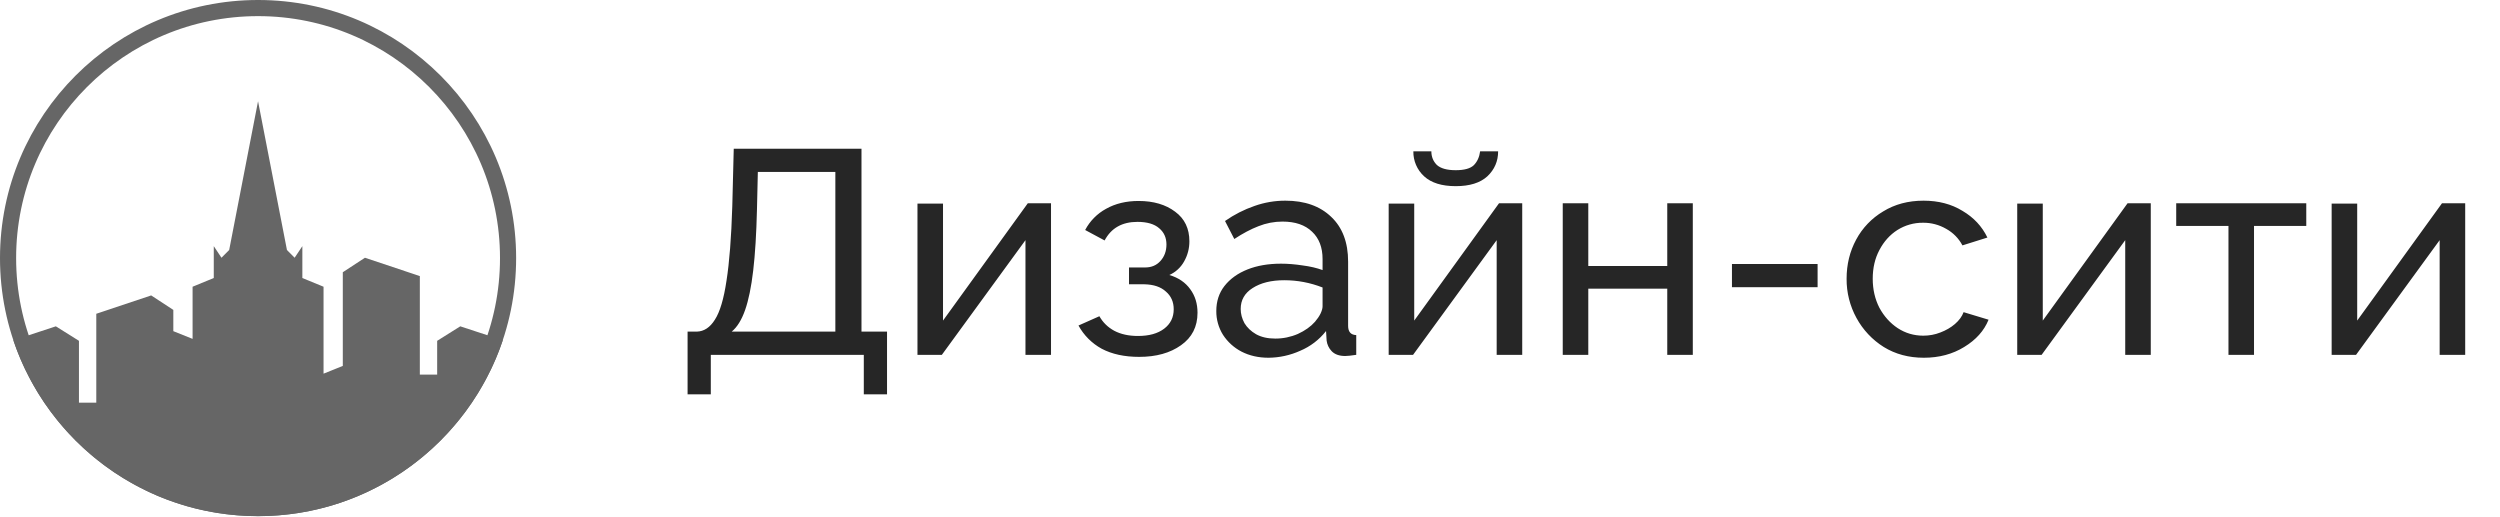
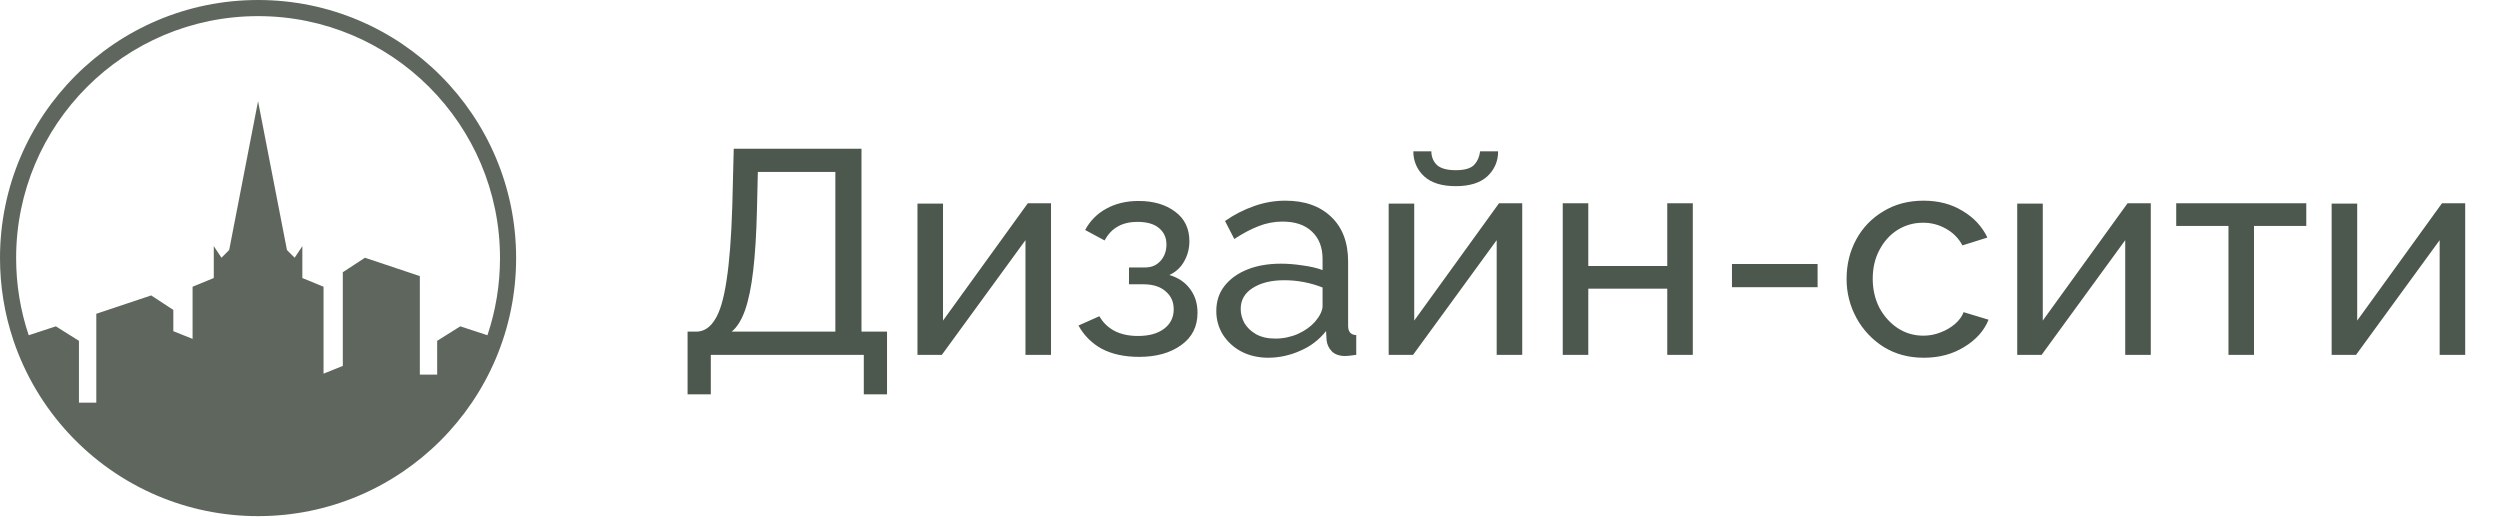
<svg xmlns="http://www.w3.org/2000/svg" width="155" height="32" fill="none">
-   <path d="M42.63 24.448V20.56h.576c.444-.012.816-.258 1.116-.738.312-.48.552-1.284.72-2.412.18-1.14.3-2.682.36-4.626l.09-3.564h7.92v11.34h1.584v3.888h-1.44V22H44.07v2.448h-1.44zm2.736-3.888h6.426v-9.9h-4.806l-.054 2.322c-.036 1.512-.114 2.778-.234 3.798-.12 1.02-.288 1.836-.504 2.448-.216.612-.492 1.056-.828 1.332zM56.883 22v-9.378h1.584v7.254l5.256-7.272h1.44V22h-1.584v-7.11L58.395 22h-1.512zm13.745.126c-.912 0-1.686-.168-2.322-.504a3.615 3.615 0 01-1.44-1.44l1.296-.576c.216.384.522.684.918.9.408.216.9.324 1.476.324.684 0 1.224-.15 1.62-.45.396-.3.594-.702.594-1.206 0-.456-.162-.822-.486-1.098-.312-.288-.756-.438-1.332-.45h-.954v-1.044h1.008c.384 0 .696-.132.936-.396.252-.276.378-.618.378-1.026 0-.42-.15-.756-.45-1.008-.3-.264-.75-.396-1.35-.396-.948 0-1.626.384-2.034 1.152l-1.206-.648a3.18 3.18 0 011.296-1.314c.576-.324 1.248-.486 2.016-.486.924 0 1.68.222 2.268.666.588.432.882 1.044.882 1.836 0 .444-.108.858-.324 1.242a1.97 1.97 0 01-.918.846c.564.168.996.462 1.296.882.3.408.45.894.45 1.458 0 .864-.342 1.536-1.026 2.016-.672.48-1.536.72-2.592.72zm4.783-2.844c0-.6.168-1.116.504-1.548.348-.444.822-.786 1.422-1.026s1.296-.36 2.088-.36c.42 0 .864.036 1.332.108.468.06.882.156 1.242.288v-.684c0-.72-.216-1.284-.648-1.692-.432-.42-1.044-.63-1.836-.63-.516 0-1.014.096-1.494.288-.468.18-.966.444-1.494.792l-.576-1.116a7.383 7.383 0 011.836-.936 5.69 5.69 0 011.908-.324c1.2 0 2.148.336 2.844 1.008.696.66 1.044 1.584 1.044 2.772V20.2c0 .372.168.564.504.576V22a7.988 7.988 0 01-.414.054 2.524 2.524 0 01-.27.018c-.372 0-.654-.102-.846-.306a1.157 1.157 0 01-.306-.648l-.036-.594a4.005 4.005 0 01-1.602 1.224 4.876 4.876 0 01-1.962.432c-.624 0-1.182-.126-1.674-.378a3.038 3.038 0 01-1.152-1.044 2.74 2.74 0 01-.414-1.476zm6.12.666c.144-.168.258-.336.342-.504.084-.18.126-.33.126-.45v-1.17c-.768-.3-1.56-.45-2.376-.45-.804 0-1.458.162-1.962.486-.492.312-.738.744-.738 1.296 0 .3.078.594.234.882.168.276.408.504.72.684.324.18.72.27 1.188.27a3.5 3.5 0 001.404-.288c.444-.204.798-.456 1.062-.756zM86.098 22v-9.378h1.584v7.254l5.256-7.272h1.44V22h-1.584v-7.11L87.61 22h-1.512zm4.158-10.458c-.864 0-1.518-.204-1.962-.612a2.048 2.048 0 01-.666-1.548h1.116c0 .336.114.618.342.846.24.216.63.324 1.17.324.528 0 .9-.102 1.116-.306.216-.216.348-.504.396-.864h1.116c0 .612-.222 1.128-.666 1.548-.444.408-1.098.612-1.962.612zM96.89 22v-9.396h1.584v3.888h4.896v-3.888h1.584V22h-1.584v-4.104h-4.896V22H96.89zm10.491-4.194v-1.44h5.31v1.44h-5.31zm11.896 4.374c-.936 0-1.764-.222-2.484-.666a4.87 4.87 0 01-1.692-1.8 4.972 4.972 0 01-.612-2.43c0-.888.198-1.698.594-2.43a4.5 4.5 0 011.674-1.746c.72-.444 1.554-.666 2.502-.666.924 0 1.728.21 2.412.63.696.408 1.212.96 1.548 1.656l-1.548.486a2.516 2.516 0 00-1.008-1.026 2.805 2.805 0 00-1.44-.378 2.93 2.93 0 00-1.584.45c-.468.3-.84.714-1.116 1.242-.276.516-.414 1.11-.414 1.782 0 .66.138 1.26.414 1.8.288.528.666.948 1.134 1.26.48.312 1.008.468 1.584.468.372 0 .726-.066 1.062-.198.348-.132.648-.306.9-.522.264-.228.444-.474.54-.738l1.548.468c-.276.684-.78 1.248-1.512 1.692-.72.444-1.554.666-2.502.666zm5.791-.18v-9.378h1.584v7.254l5.256-7.272h1.44V22h-1.584v-7.11L126.581 22h-1.512zm13.097 0v-7.992h-3.24v-1.404h8.064v1.404h-3.24V22h-1.584zm6.397 0v-9.378h1.584v7.254l5.256-7.272h1.44V22h-1.584v-7.11L146.075 22h-1.512z" fill="#000" fill-opacity=".85" />
-   <g opacity=".6">
-     <path d="M31.5 16c0 8.56-6.94 15.5-15.5 15.5C7.44 31.5.5 24.56.5 16 .5 7.44 7.44.5 16 .5 24.56.5 31.5 7.44 31.5 16z" stroke="#000" />
-     <path d="M.83 21.098l2.633-.866 1.432.899v3.833H5.97v-5.51l3.403-1.138 1.373.898v1.318l1.194.479v-3.234l1.314-.54v-1.976l.477.719.478-.48 1.79-9.223 1.792 9.224.477.479.478-.719v1.977l1.314.539v5.39l1.194-.48v-5.809l1.373-.898 3.403 1.138v6.109h1.074v-2.096l1.433-.899 2.634.866C29.042 27.435 23.054 32 16 32 8.946 32 2.958 27.435.83 21.098z" fill="#000" />
+   <g opacity=".85" fill="#2D392E">
+     <path d="M42.63 24.448V20.56h.576c.444-.012.816-.258 1.116-.738.312-.48.552-1.284.72-2.412.18-1.14.3-2.682.36-4.626l.09-3.564h7.92v11.34h1.584v3.888h-1.44V22H44.07v2.448h-1.44zm2.736-3.888h6.426v-9.9h-4.806l-.054 2.322c-.036 1.512-.114 2.778-.234 3.798-.12 1.02-.288 1.836-.504 2.448-.216.612-.492 1.056-.828 1.332zM56.883 22v-9.378h1.584v7.254l5.256-7.272h1.44V22h-1.584v-7.11L58.395 22h-1.512zm13.745.126c-.912 0-1.686-.168-2.322-.504a3.615 3.615 0 01-1.44-1.44l1.296-.576c.216.384.522.684.918.9.408.216.9.324 1.476.324.684 0 1.224-.15 1.62-.45.396-.3.594-.702.594-1.206 0-.456-.162-.822-.486-1.098-.312-.288-.756-.438-1.332-.45h-.954v-1.044h1.008c.384 0 .696-.132.936-.396.252-.276.378-.618.378-1.026 0-.42-.15-.756-.45-1.008-.3-.264-.75-.396-1.35-.396-.948 0-1.626.384-2.034 1.152l-1.206-.648a3.18 3.18 0 011.296-1.314c.576-.324 1.248-.486 2.016-.486.924 0 1.68.222 2.268.666.588.432.882 1.044.882 1.836 0 .444-.108.858-.324 1.242a1.97 1.97 0 01-.918.846c.564.168.996.462 1.296.882.3.408.45.894.45 1.458 0 .864-.342 1.536-1.026 2.016-.672.48-1.536.72-2.592.72zm4.783-2.844c0-.6.168-1.116.504-1.548.348-.444.822-.786 1.422-1.026s1.296-.36 2.088-.36c.42 0 .864.036 1.332.108.468.06.882.156 1.242.288v-.684c0-.72-.216-1.284-.648-1.692-.432-.42-1.044-.63-1.836-.63-.516 0-1.014.096-1.494.288-.468.18-.966.444-1.494.792l-.576-1.116a7.383 7.383 0 011.836-.936 5.69 5.69 0 011.908-.324c1.2 0 2.148.336 2.844 1.008.696.66 1.044 1.584 1.044 2.772V20.2c0 .372.168.564.504.576V22a7.988 7.988 0 01-.414.054 2.524 2.524 0 01-.27.018c-.372 0-.654-.102-.846-.306a1.157 1.157 0 01-.306-.648l-.036-.594a4.005 4.005 0 01-1.602 1.224 4.876 4.876 0 01-1.962.432c-.624 0-1.182-.126-1.674-.378a3.038 3.038 0 01-1.152-1.044 2.74 2.74 0 01-.414-1.476zm6.12.666c.144-.168.258-.336.342-.504.084-.18.126-.33.126-.45v-1.17c-.768-.3-1.56-.45-2.376-.45-.804 0-1.458.162-1.962.486-.492.312-.738.744-.738 1.296 0 .3.078.594.234.882.168.276.408.504.72.684.324.18.72.27 1.188.27a3.5 3.5 0 001.404-.288c.444-.204.798-.456 1.062-.756zM86.098 22v-9.378h1.584v7.254l5.256-7.272h1.44V22h-1.584v-7.11L87.61 22h-1.512zm4.158-10.458c-.864 0-1.518-.204-1.962-.612a2.048 2.048 0 01-.666-1.548h1.116c0 .336.114.618.342.846.24.216.63.324 1.17.324.528 0 .9-.102 1.116-.306.216-.216.348-.504.396-.864h1.116c0 .612-.222 1.128-.666 1.548-.444.408-1.098.612-1.962.612zM96.89 22v-9.396h1.584v3.888h4.896v-3.888h1.584V22h-1.584v-4.104h-4.896V22H96.89zm10.491-4.194v-1.44h5.31v1.44h-5.31zm11.896 4.374c-.936 0-1.764-.222-2.484-.666a4.87 4.87 0 01-1.692-1.8 4.972 4.972 0 01-.612-2.43c0-.888.198-1.698.594-2.43a4.5 4.5 0 011.674-1.746c.72-.444 1.554-.666 2.502-.666.924 0 1.728.21 2.412.63.696.408 1.212.96 1.548 1.656l-1.548.486a2.516 2.516 0 00-1.008-1.026 2.805 2.805 0 00-1.44-.378 2.93 2.93 0 00-1.584.45c-.468.3-.84.714-1.116 1.242-.276.516-.414 1.11-.414 1.782 0 .66.138 1.26.414 1.8.288.528.666.948 1.134 1.26.48.312 1.008.468 1.584.468.372 0 .726-.066 1.062-.198.348-.132.648-.306.9-.522.264-.228.444-.474.54-.738l1.548.468c-.276.684-.78 1.248-1.512 1.692-.72.444-1.554.666-2.502.666zm5.791-.18v-9.378h1.584v7.254l5.256-7.272h1.44V22h-1.584v-7.11L126.581 22h-1.512zm13.097 0v-7.992h-3.24v-1.404h8.064v1.404h-3.24V22h-1.584zm6.397 0v-9.378h1.584v7.254l5.256-7.272h1.44V22h-1.584v-7.11L146.075 22h-1.512z" />
+     <path fill-rule="evenodd" clip-rule="evenodd" d="M1.78 20.785l1.683-.553 1.432.899v3.833H5.97v-5.51l3.403-1.138 1.373.898v1.318l1.194.479v-3.234l1.314-.54v-1.976l.477.719.478-.48 1.79-9.223 1.792 9.224.477.479.478-.719v1.977l1.314.539v5.39l1.194-.48v-5.809l1.373-.898 3.403 1.138v6.109h1.074v-2.096l1.433-.899 1.684.553C30.726 19.284 31 17.673 31 16c0-8.284-6.716-15-15-15C7.716 1 1 7.716 1 16c0 1.673.274 3.282.78 4.785zm-.95.313A15.982 15.982 0 010 16C0 7.163 7.163 0 16 0s16 7.163 16 16-7.163 16-16 16a15.992 15.992 0 01-6.228-1.257A16.047 16.047 0 01.83 21.098z" opacity=".9" />
  </g>
</svg>
